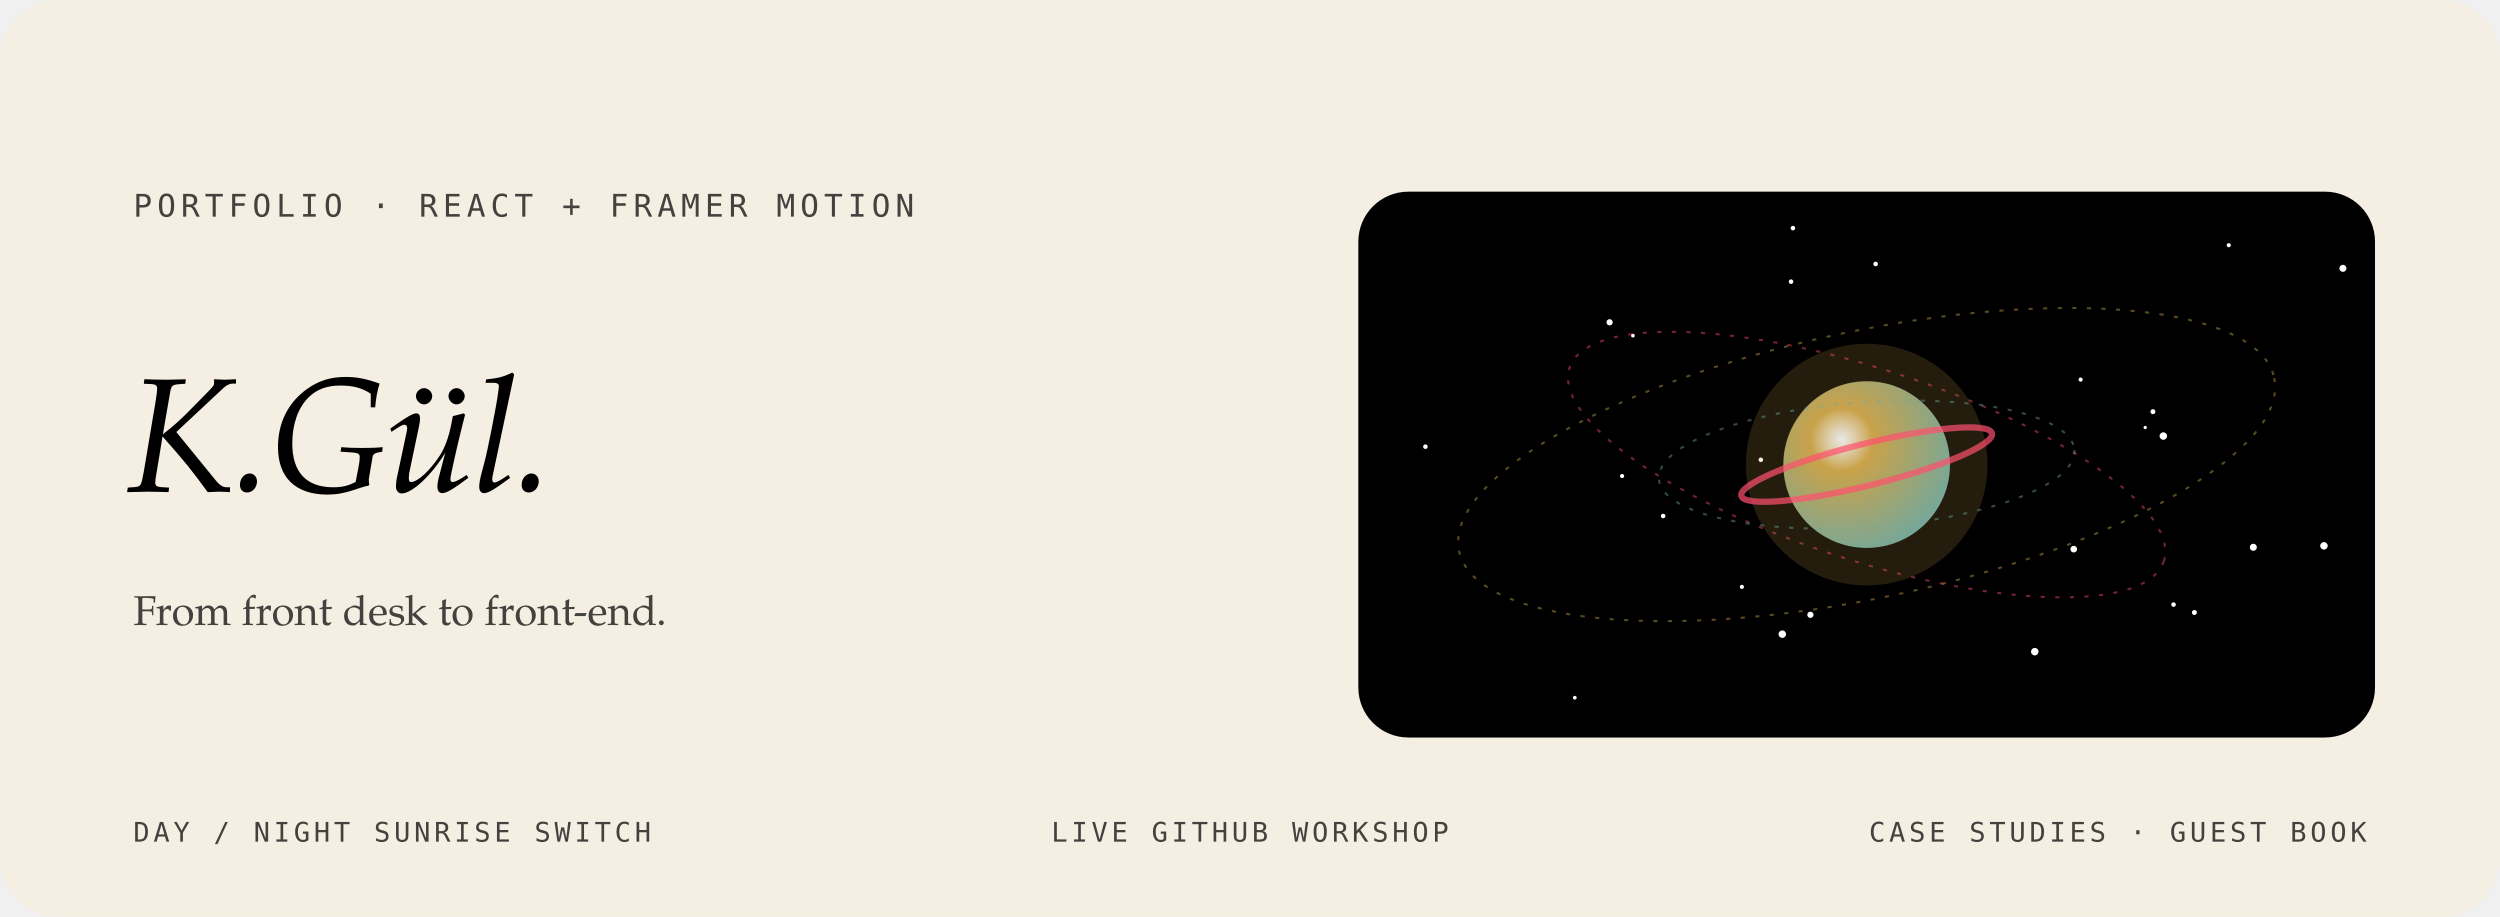
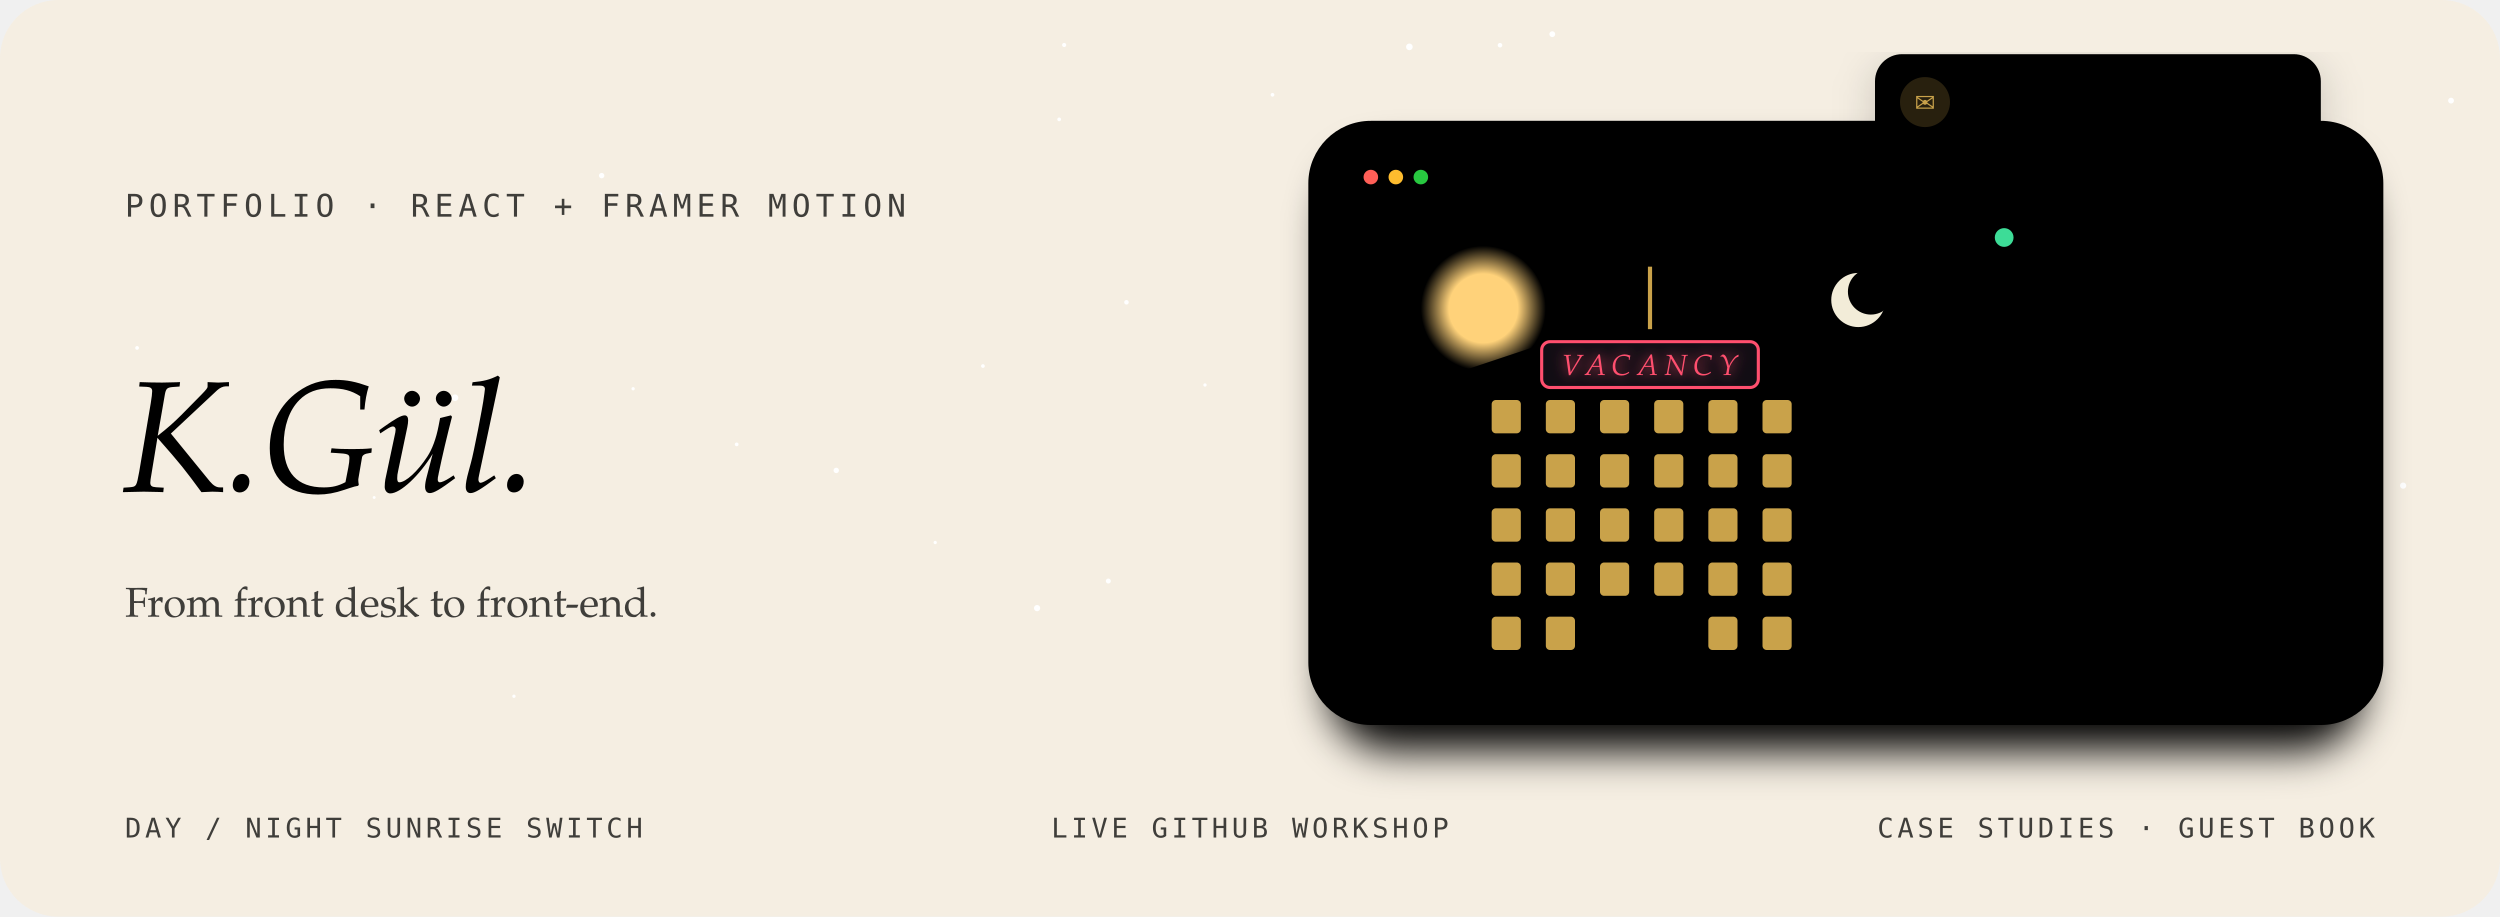
<svg xmlns="http://www.w3.org/2000/svg" viewBox="0 0 1200 440" width="1200" height="440" role="img" aria-label="K.Gül — a portfolio themed as a grand hotel">
  <style>
.bg{animation:bg 12s linear infinite}
@keyframes bg{0%,8%{fill:#f5eee2}28%{fill:#4a3426}48%,80%{fill:#0b0907}90%,100%{fill:#f5eee2}}
.ink{animation:ink 12s linear infinite}
- @keyframes ink{0%,8%{fill:#2a1f16}28%{fill:#fbf2e4}48%,80%{fill:#f4ead9}90%,100%{fill:#2a1f16}}
+ @keyframes ink{0%,17.5%{fill:#2a1f16}18.5%,28%{fill:#fbf2e4}48%,84.5%{fill:#f4ead9}85.5%,100%{fill:#2a1f16}}
.rule{animation:rule 12s linear infinite}
- @keyframes rule{0%,8%{stroke:#2a1f1633}28%{stroke:#fbf2e433}48%,80%{stroke:#f4ead933}90%,100%{stroke:#2a1f1633}}
- .panel{animation:panel 12s linear infinite}
- @keyframes panel{0%,8%{fill:#2a1f1612}28%{fill:#fbf2e412}48%,80%{fill:#f4ead912}90%,100%{fill:#2a1f1612}}
- .muted{opacity:.72}
+ @keyframes rule{0%,17.5%{stroke:#2a1f1633}18.5%,28%{stroke:#fbf2e433}48%,84.5%{stroke:#f4ead933}85.5%,100%{stroke:#2a1f1633}}
+ .muted{opacity:.74}
.stars{animation:stars 12s linear infinite}
- @keyframes stars{0%,8%{opacity:0}28%{opacity:.25}48%,80%{opacity:.9}90%,100%{opacity:0}}
+ @keyframes stars{0%,8%{opacity:0}28%{opacity:.2}48%,80%{opacity:.85}90%,100%{opacity:0}}
@keyframes tw{0%,100%{opacity:1}50%{opacity:.25}}
- .lit{filter:drop-shadow(0 0 4px currentColor)}
- .pulse{animation:pulse 2.8s ease-in-out infinite;transform-box:fill-box;transform-origin:center}
- @keyframes pulse{0%,100%{transform:scale(1)}50%{transform:scale(1.18)}}
- @keyframes spin{0%{transform:scaleX(1)}50%{transform:scaleX(0)}100%{transform:scaleX(-1)}}
- @keyframes ping{0%{transform:scale(.6);opacity:1}100%{transform:scale(3.2);opacity:0}}
- @keyframes dash{to{stroke-dashoffset:-20}}
- @keyframes grow{0%{transform:scaleY(.08)}35%,80%{transform:scaleY(1)}100%{transform:scaleY(.08)}}
- @keyframes draw{0%{stroke-dashoffset:700}45%,80%{stroke-dashoffset:0}100%{stroke-dashoffset:-700}}
- @keyframes blink{50%{opacity:0}}
- @keyframes feed{0%{transform:translateY(150px);opacity:0}15%{opacity:1}85%{opacity:1}100%{transform:translateY(-30px);opacity:0}}
- @keyframes float{0%,100%{transform:translateY(0)}50%{transform:translateY(-10px)}}
- @keyframes slide{to{transform:translateX(100px)}}
- @keyframes eq{from{transform:scaleY(.15)}to{transform:scaleY(1)}}
- @keyframes drop{0%,6%{transform:scaleY(0);opacity:0}16%,88%{transform:scaleY(1);opacity:1}96%,100%{transform:scaleY(0);opacity:0}}
- @keyframes gauge{0%,10%{stroke-dashoffset:390}40%,85%{stroke-dashoffset:110}100%{stroke-dashoffset:390}}
- @keyframes lift{0%,100%{transform:translateY(0)}50%{transform:translateY(-6px)}}
- @keyframes sweep{0%{transform:skewX(-18deg) translateX(0)}60%,100%{transform:skewX(-18deg) translateX(788px)}}
- 
+ .bezel{animation:bezel 12s linear infinite}
+ @keyframes bezel{0%,8%{fill:#fffaf6}28%{fill:#5a2c45}48%,80%{fill:#20121b}90%,100%{fill:#fffaf6}}
+ .scr{animation:scr 12s linear infinite}
+ @keyframes scr{0%,8%{fill:#fff3ee}28%{fill:#3a1b2c}48%,80%{fill:#140a12}90%,100%{fill:#fff3ee}}
+ .rowbg{animation:rowbg 12s linear infinite}
+ @keyframes rowbg{0%,8%{fill:#2a142010}28%{fill:#fff0f512}48%,80%{fill:#ffffff0c}90%,100%{fill:#2a142010}}
+ .pill{animation:pill 12s linear infinite}
+ @keyframes pill{0%,8%{fill:#2a14200d}28%{fill:#fff0f51a}48%,80%{fill:#ffffff12}90%,100%{fill:#2a14200d}}
+ .toast{animation:toast 12s linear infinite}
+ @keyframes toast{0%,8%{fill:#ffffff}28%{fill:#4a2238}48%,80%{fill:#26121e}90%,100%{fill:#ffffff}}
+ .edge{animation:edge 12s linear infinite}
+ @keyframes edge{0%,8%{stroke:#2a142024}28%{stroke:#fff0f526}48%,80%{stroke:#ffffff1f}90%,100%{stroke:#2a142024}}
+ .shade{animation:shade 12s linear infinite}
+ @keyframes shade{0%,8%{fill-opacity:.10}28%{fill-opacity:.22}48%,80%{fill-opacity:.45}90%,100%{fill-opacity:.10}}
+ .lit{filter:drop-shadow(0 0 3px currentColor)}
+ .caret{animation:blink 1s steps(1) infinite}@keyframes blink{50%{opacity:0}}
+ .ping{animation:ping 1.6s ease-out infinite;transform-box:fill-box;transform-origin:center}@keyframes ping{0%{transform:scale(.5);opacity:.9}100%{transform:scale(2.6);opacity:0}}
+ .spin{animation:spin 8s linear infinite;transform-box:fill-box;transform-origin:center}@keyframes spin{to{transform:rotate(360deg)}}
+ .bob{animation:bob 4s ease-in-out infinite}@keyframes bob{0%,100%{transform:translateY(0)}50%{transform:translateY(-5px)}}
+ .hsky{animation:hsky 12s linear infinite}
+ @keyframes hsky{0%,8%{fill:#f3d9b1}28%{fill:#c76a5a}48%,80%{fill:#1a1424}90%,100%{fill:#f3d9b1}}
+ .facade{animation:facade 12s linear infinite}
+ @keyframes facade{0%,8%{fill:#e9dcc6}28%{fill:#9a6a5a}48%,80%{fill:#2a2230}90%,100%{fill:#e9dcc6}}
+ .sun{animation:sun 12s ease-in-out infinite}
+ @keyframes sun{0%{transform:translate(0,0)}8.3%{transform:translate(0,0)}46.7%{transform:translate(120px,120px)}88.3%{transform:translate(-120px,120px)}100%{transform:translate(0,0)}}
+ .moon{animation:moon 12s ease-in-out infinite}
+ @keyframes moon{0%{transform:translate(0,140px);opacity:0}30%{transform:translate(0,140px);opacity:0}51.7%{transform:translate(0,0);opacity:1}78.3%{transform:translate(0,0);opacity:1}91.7%{transform:translate(0,140px);opacity:0}100%{transform:translate(0,140px);opacity:0}}
+ .wl{animation:wl 12s steps(1) infinite}
+ @keyframes wl{0%{fill-opacity:.12}36.7%{fill-opacity:.85}85%{fill-opacity:.12}100%{fill-opacity:.12}}
+ .neon{animation:neon 12s linear infinite}
+ @keyframes neon{0%{opacity:.18}41.7%{opacity:.18}42.9%{opacity:1}44.2%{opacity:.3}45.4%{opacity:1}46.7%{opacity:.5}48.3%{opacity:1}81.7%{opacity:1}85%{opacity:.18}100%{opacity:.18}}
+ .r0{animation:r0 12s cubic-bezier(.3,1.3,.5,1) infinite}
+ @keyframes r0{0%{opacity:0;transform:translateY(6px)}13.3%{opacity:0;transform:translateY(6px)}16.3%{opacity:1;transform:none}94.2%{opacity:1;transform:none}97.1%{opacity:0;transform:translateY(6px)}100%{opacity:0;transform:translateY(6px)}}
+ .r1{animation:r1 12s cubic-bezier(.3,1.3,.5,1) infinite}
+ @keyframes r1{0%{opacity:0;transform:translateY(6px)}15.8%{opacity:0;transform:translateY(6px)}18.8%{opacity:1;transform:none}94.2%{opacity:1;transform:none}97.1%{opacity:0;transform:translateY(6px)}100%{opacity:0;transform:translateY(6px)}}
+ .r2{animation:r2 12s cubic-bezier(.3,1.3,.5,1) infinite}
+ @keyframes r2{0%{opacity:0;transform:translateY(6px)}18.3%{opacity:0;transform:translateY(6px)}21.3%{opacity:1;transform:none}94.2%{opacity:1;transform:none}97.1%{opacity:0;transform:translateY(6px)}100%{opacity:0;transform:translateY(6px)}}
+ .r3{animation:r3 12s cubic-bezier(.3,1.3,.5,1) infinite}
+ @keyframes r3{0%{opacity:0;transform:translateY(6px)}20.8%{opacity:0;transform:translateY(6px)}23.8%{opacity:1;transform:none}94.2%{opacity:1;transform:none}97.1%{opacity:0;transform:translateY(6px)}100%{opacity:0;transform:translateY(6px)}}
+ @keyframes g0{0%{opacity:0}0%{opacity:0}0.8%{opacity:1}33.3%{opacity:1}34.2%{opacity:0}100%{opacity:0}}
+ @keyframes g1{0%{opacity:0}33.3%{opacity:0}34.2%{opacity:1}66.7%{opacity:1}67.5%{opacity:0}100%{opacity:0}}
+ @keyframes g2{0%{opacity:0}66.7%{opacity:0}67.5%{opacity:1}98.3%{opacity:1}99.2%{opacity:0}100%{opacity:0}}
+ .gbk{animation:gbk 12s cubic-bezier(.3,1.3,.5,1) infinite}
+ @keyframes gbk{0%{opacity:0;transform:translateY(-14px)}66.7%{opacity:0;transform:translateY(-14px)}69.6%{opacity:1;transform:none}90%{opacity:1;transform:none}92.9%{opacity:0;transform:translateY(-14px)}100%{opacity:0;transform:translateY(-14px)}}
@media (prefers-reduced-motion:reduce){*{animation:none!important}}
</style>
  <rect class="bg" width="1200" height="440" rx="28" fill="#f5eee2" />
-   <g font-family="ui-monospace,SFMono-Regular,Menlo,Consolas,monospace" font-size="15" letter-spacing="2.4">
-     <text class="ink muted" x="64" y="104">PORTFOLIO · REACT + FRAMER MOTION</text>
-   </g>
-   <text class="ink" x="60" y="236" font-family="'Iowan Old Style','Palatino Linotype',Palatino,Georgia,serif" font-style="italic" font-size="78" letter-spacing="-1">K.Gül.</text>
-   <text class="ink muted" x="64" y="300" font-family="'Iowan Old Style','Palatino Linotype',Palatino,Georgia,serif" font-size="20">From front desk to front-end.</text>
-   <line class="rule" x1="64" y1="372" x2="1136" y2="372" />
+   <g class="stars">
+     <circle cx="996.6" cy="277.5" r="1" fill="#fff" style="animation:tw 3.8s ease-in-out 0.3s infinite" />
+     <circle cx="471.8" cy="175.7" r="0.9" fill="#fff" style="animation:tw 2.2s ease-in-out 1.9s infinite" />
+     <circle cx="803.6" cy="303.5" r="1.5" fill="#fff" style="animation:tw 3.3s ease-in-out 0.5s infinite" />
+     <circle cx="946.4" cy="143.8" r="1" fill="#fff" style="animation:tw 3.1s ease-in-out 0.9s infinite" />
+     <circle cx="858.9" cy="122.4" r="0.8" fill="#fff" style="animation:tw 2.5s ease-in-out 0.2s infinite" />
+     <circle cx="317" cy="93.2" r="0.8" fill="#fff" style="animation:tw 3.4s ease-in-out 1.7s infinite" />
+     <circle cx="1176.5" cy="48.3" r="1.4" fill="#fff" style="animation:tw 2.9s ease-in-out 0.8s infinite" />
+     <circle cx="578.4" cy="184.8" r="0.8" fill="#fff" style="animation:tw 1.8s ease-in-out 0.3s infinite" />
+     <circle cx="510.8" cy="21.6" r="1" fill="#fff" style="animation:tw 3.4s ease-in-out 1.6s infinite" />
+     <circle cx="610.8" cy="45.5" r="0.9" fill="#fff" style="animation:tw 3.6s ease-in-out 1.8s infinite" />
+     <circle cx="937.1" cy="154.3" r="0.7" fill="#fff" style="animation:tw 2.6s ease-in-out 1.3s infinite" />
+     <circle cx="1153.5" cy="233.1" r="1.5" fill="#fff" style="animation:tw 2.1s ease-in-out 0.8s infinite" />
+     <circle cx="303.9" cy="186.6" r="0.8" fill="#fff" style="animation:tw 2.2s ease-in-out 0.2s infinite" />
+     <circle cx="288.8" cy="84.3" r="1.3" fill="#fff" style="animation:tw 1.6s ease-in-out 1.8s infinite" />
+     <circle cx="508.4" cy="57.3" r="0.9" fill="#fff" style="animation:tw 1.8s ease-in-out 1s infinite" />
+     <circle cx="448.9" cy="260.4" r="0.8" fill="#fff" style="animation:tw 3.5s ease-in-out 0.4s infinite" />
+     <circle cx="353.6" cy="213.3" r="0.9" fill="#fff" style="animation:tw 2s ease-in-out 1.3s infinite" />
+     <circle cx="1038.2" cy="33" r="0.9" fill="#fff" style="animation:tw 2.3s ease-in-out 0.8s infinite" />
+     <circle cx="850.7" cy="235.2" r="1.3" fill="#fff" style="animation:tw 3.2s ease-in-out 1.9s infinite" />
+     <circle cx="1068.1" cy="234" r="1.4" fill="#fff" style="animation:tw 3.9s ease-in-out 1.8s infinite" />
+     <circle cx="65.8" cy="167" r="0.9" fill="#fff" style="animation:tw 2.6s ease-in-out 2s infinite" />
+     <circle cx="532" cy="278.9" r="1.2" fill="#fff" style="animation:tw 3.7s ease-in-out 0.3s infinite" />
+     <circle cx="246.7" cy="334.2" r="0.8" fill="#fff" style="animation:tw 2.7s ease-in-out 1.2s infinite" />
+     <circle cx="497.8" cy="291.9" r="1.5" fill="#fff" style="animation:tw 1.8s ease-in-out 1.8s infinite" />
+     <circle cx="959.2" cy="160" r="1.5" fill="#fff" style="animation:tw 3s ease-in-out 1.9s infinite" />
+     <circle cx="971.4" cy="272.2" r="1" fill="#fff" style="animation:tw 1.9s ease-in-out 1.6s infinite" />
+     <circle cx="663.8" cy="203" r="1.4" fill="#fff" style="animation:tw 3.5s ease-in-out 1.3s infinite" />
+     <circle cx="540.7" cy="145.1" r="1.1" fill="#fff" style="animation:tw 2.6s ease-in-out 0.4s infinite" />
+     <circle cx="765.2" cy="178.5" r="1.2" fill="#fff" style="animation:tw 2.2s ease-in-out 1.6s infinite" />
+     <circle cx="1126.7" cy="181.8" r="1.5" fill="#fff" style="animation:tw 1.8s ease-in-out 1.3s infinite" />
+     <circle cx="218.4" cy="190.9" r="1.6" fill="#fff" style="animation:tw 3.1s ease-in-out 0.7s infinite" />
+     <circle cx="401.4" cy="225.8" r="1.3" fill="#fff" style="animation:tw 1.8s ease-in-out 0.1s infinite" />
+     <circle cx="720" cy="21.7" r="1.1" fill="#fff" style="animation:tw 2.5s ease-in-out 0.8s infinite" />
+     <circle cx="676.5" cy="22.5" r="1.6" fill="#fff" style="animation:tw 3.2s ease-in-out 1.3s infinite" />
+     <circle cx="763.3" cy="114.7" r="1.5" fill="#fff" style="animation:tw 4s ease-in-out 1.7s infinite" />
+     <circle cx="630" cy="256.8" r="0.5" fill="#fff" style="animation:tw 3.2s ease-in-out 1.4s infinite" />
+     <circle cx="691.5" cy="285" r="1.4" fill="#fff" style="animation:tw 2.7s ease-in-out 1.5s infinite" />
+     <circle cx="697.4" cy="215.3" r="1.3" fill="#fff" style="animation:tw 1.9s ease-in-out 1s infinite" />
+     <circle cx="745.1" cy="16.4" r="1.4" fill="#fff" style="animation:tw 1.6s ease-in-out 0.2s infinite" />
+     <circle cx="179.6" cy="238.8" r="0.7" fill="#fff" style="animation:tw 1.9s ease-in-out 0.4s infinite" />
+   </g>
+   <text class="ink muted" x="60" y="104" font-family="ui-monospace,SFMono-Regular,Menlo,Consolas,monospace" font-size="15" letter-spacing="2.4">PORTFOLIO · REACT + FRAMER MOTION</text>
+   <text class="ink" x="58" y="236" font-family="'Iowan Old Style','Palatino Linotype',Palatino,Georgia,serif" font-style="italic" font-size="76" letter-spacing="-1">K.Gül.</text>
+   <text class="ink muted" x="60" y="296" font-family="'Iowan Old Style','Palatino Linotype',Palatino,Georgia,serif" font-size="20">From front desk to front-end.</text>
+   <line class="rule" x1="60" y1="370" x2="1140" y2="370" />
  <g font-family="ui-monospace,SFMono-Regular,Menlo,Consolas,monospace" font-size="13" letter-spacing="1.8">
-     <text class="ink muted" x="64" y="404">DAY / NIGHT SUNRISE SWITCH</text>
-     <text class="ink muted" x="600" y="404" text-anchor="middle">LIVE GITHUB WORKSHOP</text>
-     <text class="ink muted" x="1136" y="404" text-anchor="end">CASE STUDIES · GUEST BOOK</text>
-   </g>
-   <rect class="panel rule" x="652" y="92" width="488" height="262" rx="24" />
-   <g class="stars">
-     <circle cx="1053.3" cy="294" r="1.2" fill="#fff" style="animation:tw 3.8s ease-in-out 0.3s infinite" />
-     <circle cx="845.2" cy="220.7" r="1.1" fill="#fff" style="animation:tw 2.2s ease-in-out 1.9s infinite" />
-     <circle cx="976.7" cy="312.8" r="1.8" fill="#fff" style="animation:tw 3.3s ease-in-out 0.5s infinite" />
-     <circle cx="1033.4" cy="197.6" r="1.2" fill="#fff" style="animation:tw 3.1s ease-in-out 0.9s infinite" />
-     <circle cx="998.7" cy="182.2" r="1" fill="#fff" style="animation:tw 2.5s ease-in-out 0.2s infinite" />
-     <circle cx="783.8" cy="161.1" r="0.9" fill="#fff" style="animation:tw 3.4s ease-in-out 1.7s infinite" />
-     <circle cx="1124.6" cy="128.8" r="1.7" fill="#fff" style="animation:tw 2.9s ease-in-out 0.8s infinite" />
-     <circle cx="887.5" cy="227.2" r="1" fill="#fff" style="animation:tw 1.8s ease-in-out 0.3s infinite" />
-     <circle cx="860.6" cy="109.5" r="1.1" fill="#fff" style="animation:tw 3.4s ease-in-out 1.6s infinite" />
-     <circle cx="900.3" cy="126.7" r="1.1" fill="#fff" style="animation:tw 3.6s ease-in-out 1.8s infinite" />
-     <circle cx="1029.7" cy="205.2" r="0.8" fill="#fff" style="animation:tw 2.6s ease-in-out 1.3s infinite" />
-     <circle cx="1115.5" cy="262" r="1.8" fill="#fff" style="animation:tw 2.1s ease-in-out 0.8s infinite" />
-     <circle cx="778.6" cy="228.5" r="1" fill="#fff" style="animation:tw 2.2s ease-in-out 0.2s infinite" />
-     <circle cx="772.6" cy="154.7" r="1.5" fill="#fff" style="animation:tw 1.6s ease-in-out 1.8s infinite" />
-     <circle cx="859.7" cy="135.2" r="1.1" fill="#fff" style="animation:tw 1.8s ease-in-out 1s infinite" />
-     <circle cx="836.1" cy="281.7" r="1" fill="#fff" style="animation:tw 3.5s ease-in-out 0.4s infinite" />
-     <circle cx="798.3" cy="247.7" r="1.1" fill="#fff" style="animation:tw 2s ease-in-out 1.3s infinite" />
-     <circle cx="1069.8" cy="117.7" r="1" fill="#fff" style="animation:tw 2.3s ease-in-out 0.8s infinite" />
-     <circle cx="995.4" cy="263.6" r="1.6" fill="#fff" style="animation:tw 3.2s ease-in-out 1.9s infinite" />
-     <circle cx="1081.6" cy="262.7" r="1.7" fill="#fff" style="animation:tw 3.9s ease-in-out 1.8s infinite" />
-     <circle cx="684.2" cy="214.4" r="1.1" fill="#fff" style="animation:tw 2.6s ease-in-out 2s infinite" />
-     <circle cx="869" cy="295.1" r="1.5" fill="#fff" style="animation:tw 3.7s ease-in-out 0.3s infinite" />
-     <circle cx="755.9" cy="334.9" r="0.9" fill="#fff" style="animation:tw 2.7s ease-in-out 1.2s infinite" />
-     <circle cx="855.5" cy="304.4" r="1.8" fill="#fff" style="animation:tw 1.8s ease-in-out 1.8s infinite" />
-     <circle cx="1038.4" cy="209.3" r="1.8" fill="#fff" style="animation:tw 3s ease-in-out 1.9s infinite" />
-     <circle cx="1043.3" cy="290.2" r="1.1" fill="#fff" style="animation:tw 1.9s ease-in-out 1.6s infinite" />
+     <text class="ink muted" x="60" y="402">DAY / NIGHT SUNRISE SWITCH</text>
+     <text class="ink muted" x="600" y="402" text-anchor="middle">LIVE GITHUB WORKSHOP</text>
+     <text class="ink muted" x="1140" y="402" text-anchor="end">CASE STUDIES · GUEST BOOK</text>
  </g>
  <defs>
-     <radialGradient id="pl" cx=".35" cy=".35" r=".75">
-       <stop offset="0" stop-color="#fff" stop-opacity=".9" />
-       <stop offset=".25" stop-color="#c9a24a" />
-       <stop offset="1" stop-color="#6fa8a0" />
+     <filter id="soft" x="-10%" y="-10%" width="120%" height="140%">
+       <feGaussianBlur stdDeviation="10" />
+     </filter>
+     <clipPath id="scene">
+       <rect x="642" y="98" width="300" height="236" />
+     </clipPath>
+     <radialGradient id="sunG">
+       <stop offset=".55" stop-color="#ffd27a" />
+       <stop offset="1" stop-color="#ffd27a" stop-opacity="0" />
    </radialGradient>
  </defs>
-   <circle cx="896" cy="223" r="58" fill="#c9a24a" fill-opacity=".18" class="pulse" />
-   <circle cx="896" cy="223" r="40" fill="url(#pl)" />
-   <ellipse cx="896" cy="223" rx="62" ry="10" fill="none" stroke="#ff4f6e" stroke-width="3" stroke-opacity=".7" transform="rotate(-14 896 223)" />
-   <g transform="rotate(-12 896 223)">
-     <ellipse cx="896" cy="223" rx="200" ry="64" fill="none" stroke="#c9a24a" stroke-opacity=".45" stroke-dasharray="2 5" />
-     <circle r="6" fill="#c9a24a" class="lit" style="color:#c9a24a">
-       <animateMotion dur="9s" repeatCount="indefinite" path="M 1096 223 A 200 64 0 1 1 696 223 A 200 64 0 1 1 1096 223" />
-     </circle>
-   </g>
-   <g transform="rotate(18 896 223)">
-     <ellipse cx="896" cy="223" rx="150" ry="46" fill="none" stroke="#ff4f6e" stroke-opacity=".45" stroke-dasharray="2 5" />
-     <circle r="5" fill="#ff4f6e" class="lit" style="color:#ff4f6e">
-       <animateMotion dur="6s" repeatCount="indefinite" path="M 1046 223 A 150 46 0 1 1 746 223 A 150 46 0 1 1 1046 223" />
-     </circle>
-   </g>
-   <g transform="rotate(-4 896 223)">
-     <ellipse cx="896" cy="223" rx="100" ry="30" fill="none" stroke="#6fa8a0" stroke-opacity=".45" stroke-dasharray="2 5" />
-     <circle r="4" fill="#6fa8a0" class="lit" style="color:#6fa8a0">
-       <animateMotion dur="4.5s" repeatCount="indefinite" path="M 996 223 A 100 30 0 1 1 796 223 A 100 30 0 1 1 996 223" />
-     </circle>
+   <rect x="638" y="76" width="496" height="284" rx="30" fill="#000" class="shade" filter="url(#soft)" />
+   <rect class="bezel" x="628" y="58" width="516" height="290" rx="30" />
+   <rect class="edge" x="628" y="58" width="516" height="290" rx="30" fill="none" />
+   <rect class="scr" x="642" y="72" width="488" height="262" rx="20" />
+   <g clip-path="url(#scene)">
+     <rect class="hsky" x="642" y="98" width="300" height="236" />
+     <g class="sun">
+       <circle cx="712" cy="148" r="30" fill="url(#sunG)" />
+     </g>
+     <g class="moon">
+       <circle cx="892" cy="144" r="13" fill="#f2ecd8" />
+       <circle cx="898" cy="140" r="11" class="hsky" />
+     </g>
+     <path class="facade" d="M 702 178 L 762 158 L 822 158 L 882 178 L 882 334 L 702 334 Z" />
+     <rect x="766" y="294" width="52" height="40" rx="26" fill="#000" fill-opacity=".35" />
+     <rect class="wl" x="716" y="192" width="14" height="16" rx="2" fill="#c9a24a" style="animation-delay:0s" />
+     <rect class="wl" x="742" y="192" width="14" height="16" rx="2" fill="#c9a24a" style="animation-delay:-0.1s" />
+     <rect class="wl" x="768" y="192" width="14" height="16" rx="2" fill="#c9a24a" style="animation-delay:-0.1s" />
+     <rect class="wl" x="794" y="192" width="14" height="16" rx="2" fill="#c9a24a" style="animation-delay:-0.2s" />
+     <rect class="wl" x="820" y="192" width="14" height="16" rx="2" fill="#c9a24a" style="animation-delay:-0.3s" />
+     <rect class="wl" x="846" y="192" width="14" height="16" rx="2" fill="#c9a24a" style="animation-delay:-0.4s" />
+     <rect class="wl" x="716" y="218" width="14" height="16" rx="2" fill="#c9a24a" style="animation-delay:-0.4s" />
+     <rect class="wl" x="742" y="218" width="14" height="16" rx="2" fill="#c9a24a" style="animation-delay:-0.5s" />
+     <rect class="wl" x="768" y="218" width="14" height="16" rx="2" fill="#c9a24a" style="animation-delay:-0.6s" />
+     <rect class="wl" x="794" y="218" width="14" height="16" rx="2" fill="#c9a24a" style="animation-delay:-0.6s" />
+     <rect class="wl" x="820" y="218" width="14" height="16" rx="2" fill="#c9a24a" style="animation-delay:-0.7s" />
+     <rect class="wl" x="846" y="218" width="14" height="16" rx="2" fill="#c9a24a" style="animation-delay:-0.8s" />
+     <rect class="wl" x="716" y="244" width="14" height="16" rx="2" fill="#c9a24a" style="animation-delay:-0.8s" />
+     <rect class="wl" x="742" y="244" width="14" height="16" rx="2" fill="#c9a24a" style="animation-delay:-0.9s" />
+     <rect class="wl" x="768" y="244" width="14" height="16" rx="2" fill="#c9a24a" style="animation-delay:-1s" />
+     <rect class="wl" x="794" y="244" width="14" height="16" rx="2" fill="#c9a24a" style="animation-delay:-1s" />
+     <rect class="wl" x="820" y="244" width="14" height="16" rx="2" fill="#c9a24a" style="animation-delay:-1.1s" />
+     <rect class="wl" x="846" y="244" width="14" height="16" rx="2" fill="#c9a24a" style="animation-delay:-1.2s" />
+     <rect class="wl" x="716" y="270" width="14" height="16" rx="2" fill="#c9a24a" style="animation-delay:-1.3s" />
+     <rect class="wl" x="742" y="270" width="14" height="16" rx="2" fill="#c9a24a" style="animation-delay:-1.3s" />
+     <rect class="wl" x="768" y="270" width="14" height="16" rx="2" fill="#c9a24a" style="animation-delay:-1.4s" />
+     <rect class="wl" x="794" y="270" width="14" height="16" rx="2" fill="#c9a24a" style="animation-delay:-1.5s" />
+     <rect class="wl" x="820" y="270" width="14" height="16" rx="2" fill="#c9a24a" style="animation-delay:-1.5s" />
+     <rect class="wl" x="846" y="270" width="14" height="16" rx="2" fill="#c9a24a" style="animation-delay:-1.6s" />
+     <rect class="wl" x="716" y="296" width="14" height="16" rx="2" fill="#c9a24a" style="animation-delay:-1.7s" />
+     <rect class="wl" x="742" y="296" width="14" height="16" rx="2" fill="#c9a24a" style="animation-delay:-1.8s" />
+     <rect class="wl" x="820" y="296" width="14" height="16" rx="2" fill="#c9a24a" style="animation-delay:-2s" />
+     <rect class="wl" x="846" y="296" width="14" height="16" rx="2" fill="#c9a24a" style="animation-delay:-2s" />
+     <path d="M 792 128 L 792 158" stroke="#c9a24a" stroke-width="2" />
+     <g class="neon">
+       <rect x="740" y="164" width="104" height="22" rx="4" fill="#120d14" stroke="#ff4f6e" stroke-width="1.5" />
+       <text x="792" y="180" text-anchor="middle" font-family="'Iowan Old Style','Palatino Linotype',Palatino,Georgia,serif" font-style="italic" font-size="14" letter-spacing="3" fill="#ff4f6e" class="lit" style="color:#ff4f6e">VACANCY</text>
+     </g>
+     <rect x="642" y="326" width="300" height="8" fill="#000" fill-opacity=".3" />
+   </g>
+   <line class="edge" x1="950" y1="98" x2="950" y2="334" />
+   <circle cx="658" cy="85" r="3.5" fill="#ff5f57" />
+   <circle cx="670" cy="85" r="3.5" fill="#febc2e" />
+   <circle cx="682" cy="85" r="3.5" fill="#28c840" />
+   <text class="ink" x="692" y="89" text-anchor="start" font-family="ui-monospace,SFMono-Regular,Menlo,Consolas,monospace" font-size="8.5" letter-spacing="1.2" opacity="0.7">THE GRAND HOTEL · KUTLUHANGUL.COM</text>
+   <circle cx="962" cy="114" r="4" fill="#3ddc97" />
+   <circle class="ping" cx="962" cy="114" r="4" fill="none" stroke="#3ddc97" />
+   <g style="animation:g0 12s linear infinite">
+     <text class="ink" x="978" y="118" font-family="ui-monospace,SFMono-Regular,Menlo,Consolas,monospace" font-size="10" font-weight="700">2 GUESTS IN THE LOBBY</text>
+   </g>
+   <g style="animation:g1 12s linear infinite">
+     <text class="ink" x="978" y="118" font-family="ui-monospace,SFMono-Regular,Menlo,Consolas,monospace" font-size="10" font-weight="700">3 GUESTS IN THE LOBBY</text>
+   </g>
+   <g style="animation:g2 12s linear infinite">
+     <text class="ink" x="978" y="118" font-family="ui-monospace,SFMono-Regular,Menlo,Consolas,monospace" font-size="10" font-weight="700">5 GUESTS IN THE LOBBY</text>
+   </g>
+   <text class="ink" x="952" y="140" text-anchor="start" font-family="ui-monospace,SFMono-Regular,Menlo,Consolas,monospace" font-size="7.5" letter-spacing="1.2" opacity="0.55">THE WORKSHOP · GITHUB API</text>
+   <g class="r0">
+     <rect class="rowbg" x="952" y="150" width="170" height="24" rx="7" />
+     <text class="ink" x="962" y="166" font-family="ui-monospace,SFMono-Regular,Menlo,Consolas,monospace" font-size="10">astrobender</text>
+     <text class="ink" x="1112" y="166" text-anchor="end" font-family="ui-monospace,SFMono-Regular,Menlo,Consolas,monospace" font-size="8" opacity=".6">TypeScript ★</text>
+   </g>
+   <g class="r1">
+     <rect class="rowbg" x="952" y="180" width="170" height="24" rx="7" />
+     <text class="ink" x="962" y="196" font-family="ui-monospace,SFMono-Regular,Menlo,Consolas,monospace" font-size="10">pricespawn</text>
+     <text class="ink" x="1112" y="196" text-anchor="end" font-family="ui-monospace,SFMono-Regular,Menlo,Consolas,monospace" font-size="8" opacity=".6">TypeScript ★</text>
+   </g>
+   <g class="r2">
+     <rect class="rowbg" x="952" y="210" width="170" height="24" rx="7" />
+     <text class="ink" x="962" y="226" font-family="ui-monospace,SFMono-Regular,Menlo,Consolas,monospace" font-size="10">lunula</text>
+     <text class="ink" x="1112" y="226" text-anchor="end" font-family="ui-monospace,SFMono-Regular,Menlo,Consolas,monospace" font-size="8" opacity=".6">Swift </text>
+   </g>
+   <g class="r3">
+     <rect class="rowbg" x="952" y="240" width="170" height="24" rx="7" />
+     <text class="ink" x="962" y="256" font-family="ui-monospace,SFMono-Regular,Menlo,Consolas,monospace" font-size="10">rafca</text>
+     <text class="ink" x="1112" y="256" text-anchor="end" font-family="ui-monospace,SFMono-Regular,Menlo,Consolas,monospace" font-size="8" opacity=".6">Dart </text>
+   </g>
+   <g class="gbk">
+     <rect x="900" y="30" width="214" height="46" rx="13" fill="#000" fill-opacity=".18" filter="url(#soft)" />
+     <rect class="toast" x="900" y="26" width="214" height="46" rx="13" />
+     <rect class="edge" x="900" y="26" width="214" height="46" rx="13" fill="none" />
+     <circle cx="924" cy="49" r="12" fill="#c9a24a" fill-opacity=".2" />
+     <text x="924" y="53.5" text-anchor="middle" font-family="-apple-system,BlinkMacSystemFont,'Segoe UI',Helvetica,Arial,sans-serif" font-size="12" font-weight="700" fill="#c9a24a">✉</text>
+     <text class="ink" x="944" y="45" font-family="-apple-system,BlinkMacSystemFont,'Segoe UI',Helvetica,Arial,sans-serif" font-size="11.5" font-weight="700">Guest book</text>
+     <text class="ink" x="944" y="60" font-family="ui-monospace,SFMono-Regular,Menlo,Consolas,monospace" font-size="9.5" opacity=".75">a new message at the desk</text>
  </g>
</svg>
